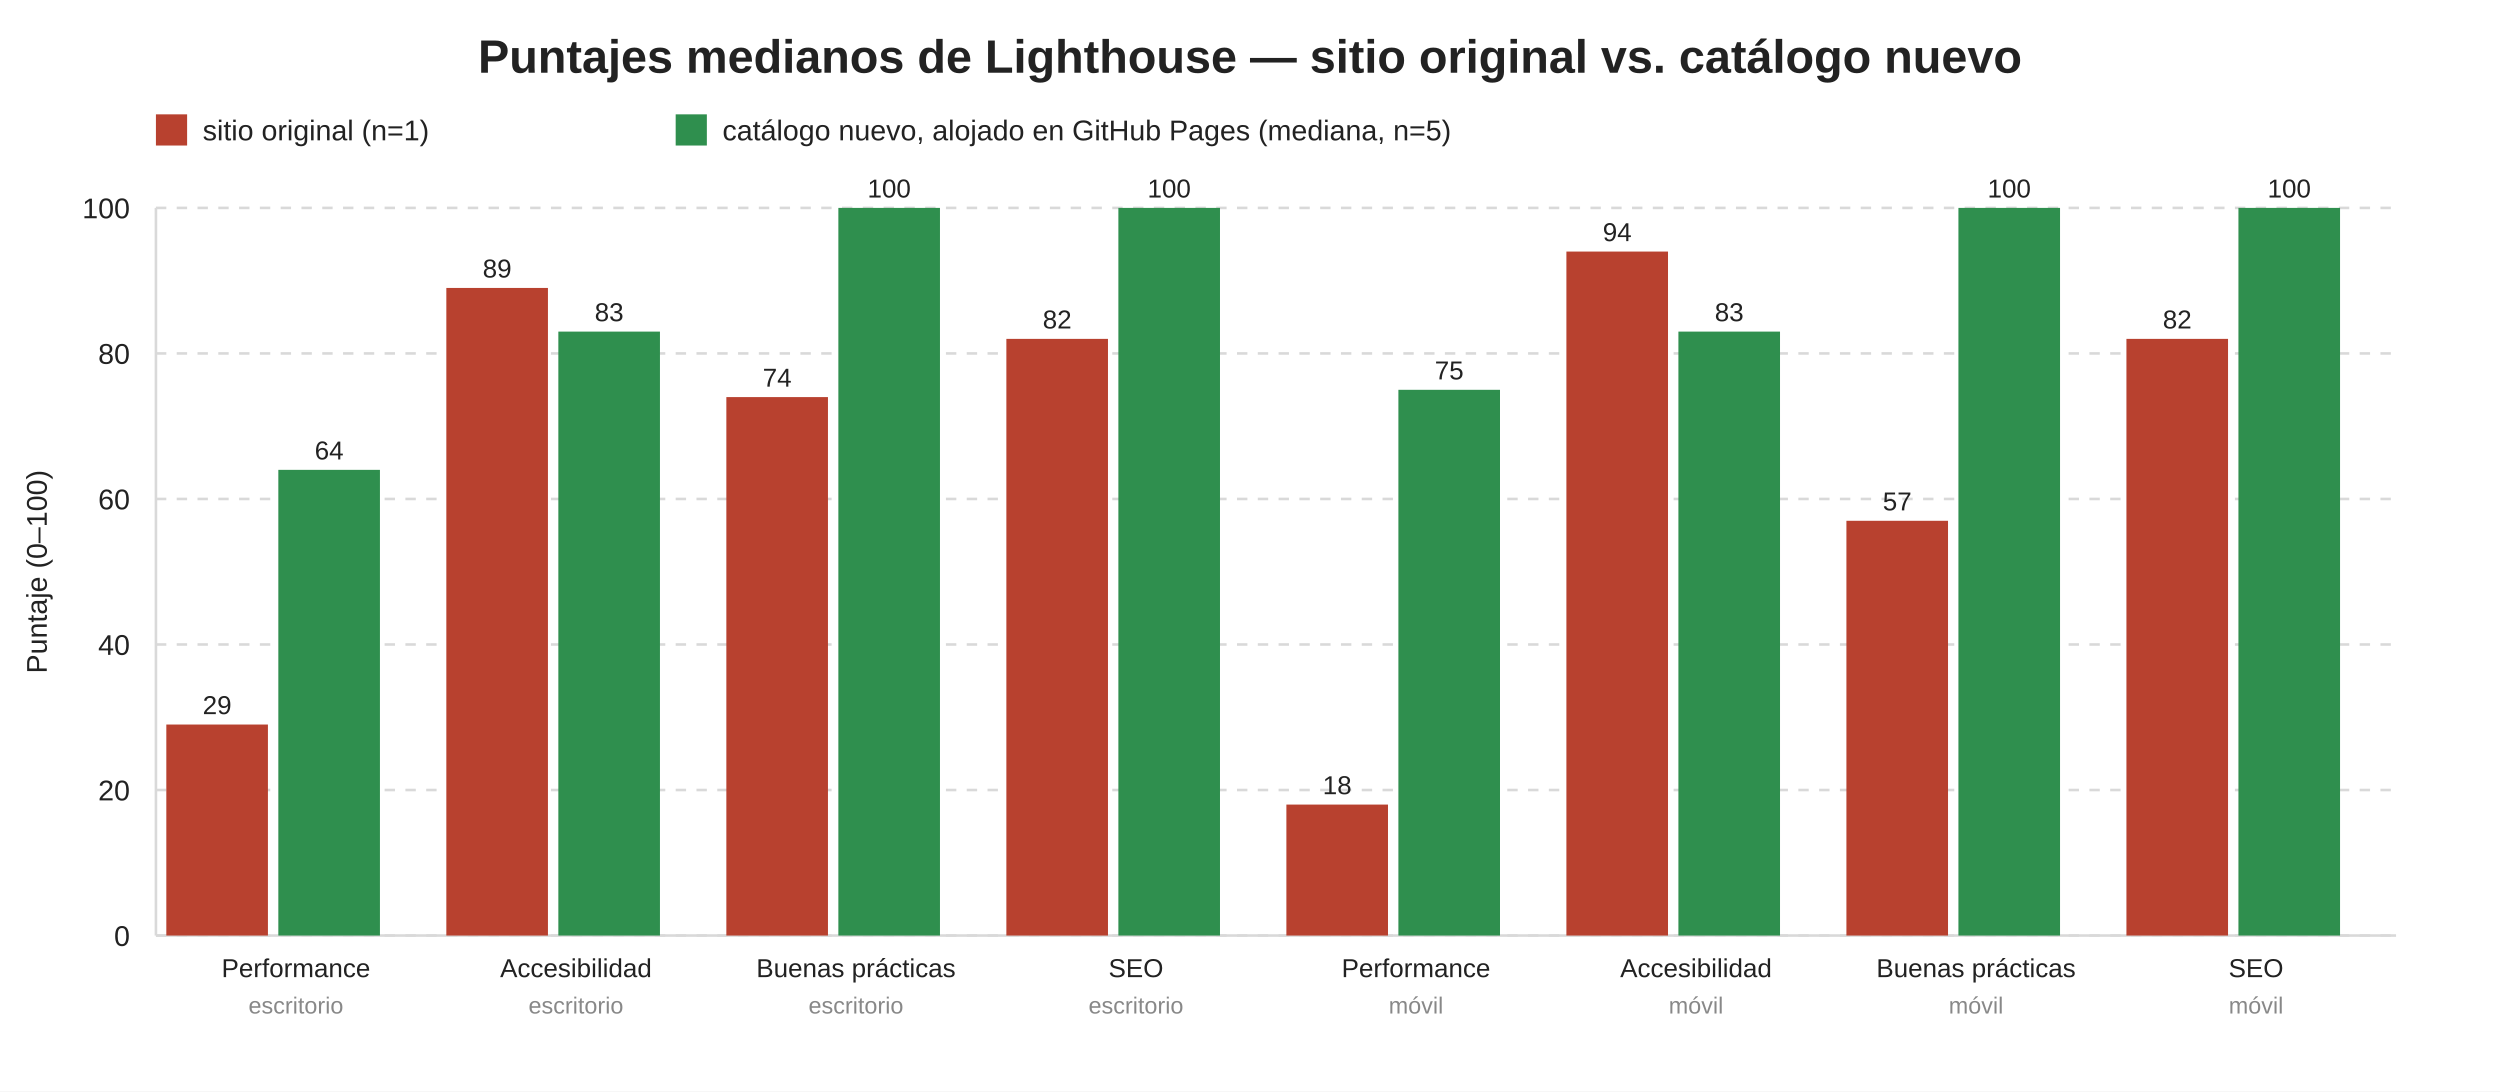
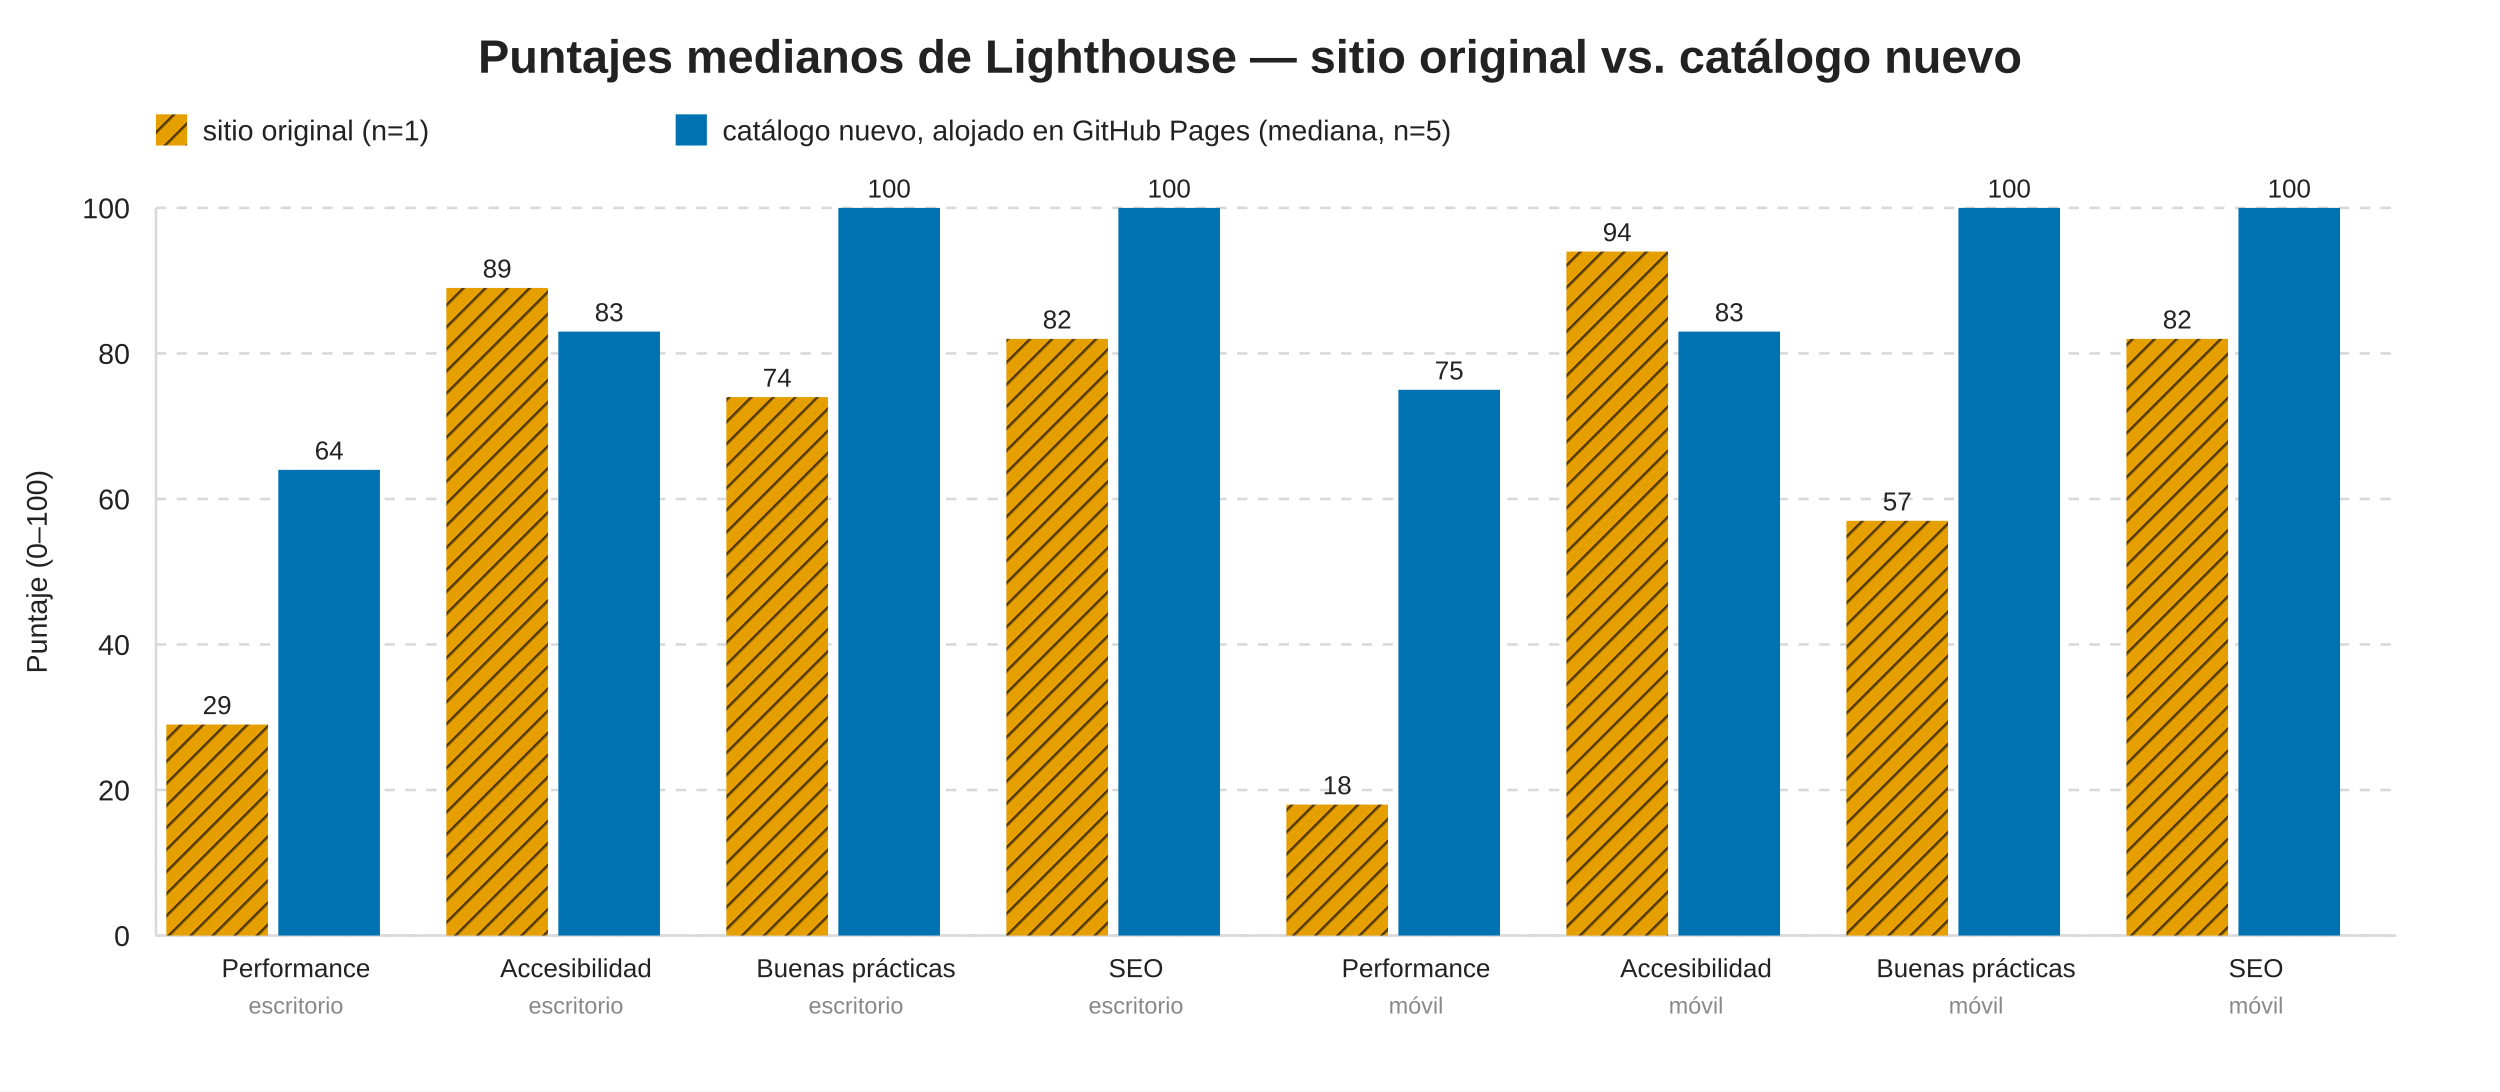
<svg xmlns="http://www.w3.org/2000/svg" width="962" height="420" viewBox="0 0 962 420" font-family="Arial, Helvetica, sans-serif">
  <rect width="962" height="420" fill="#ffffff" />
  <text x="481" y="28" text-anchor="middle" font-size="18" font-weight="bold" fill="#222222">Puntajes medianos de Lighthouse — sitio original vs. catálogo nuevo</text>
+   <defs>
+     <pattern id="hatch-original" width="6" height="6" patternUnits="userSpaceOnUse" patternTransform="rotate(45)">
+       <rect width="6" height="6" fill="#E69F00" />
+       <line x1="0" y1="0" x2="0" y2="6" stroke="#5a3d00" stroke-width="2" />
+     </pattern>
+   </defs>
  <line x1="60" y1="80" x2="60" y2="360" stroke="#d9d9d9" />
  <line x1="60" y1="360" x2="922" y2="360" stroke="#d9d9d9" />
  <line x1="60" y1="360" x2="922" y2="360" stroke="#d9d9d9" stroke-dasharray="4,4" />
  <text x="50" y="364" text-anchor="end" font-size="11" fill="#222222">0</text>
  <line x1="60" y1="304" x2="922" y2="304" stroke="#d9d9d9" stroke-dasharray="4,4" />
  <text x="50" y="308" text-anchor="end" font-size="11" fill="#222222">20</text>
  <line x1="60" y1="248" x2="922" y2="248" stroke="#d9d9d9" stroke-dasharray="4,4" />
  <text x="50" y="252" text-anchor="end" font-size="11" fill="#222222">40</text>
  <line x1="60" y1="192" x2="922" y2="192" stroke="#d9d9d9" stroke-dasharray="4,4" />
  <text x="50" y="196" text-anchor="end" font-size="11" fill="#222222">60</text>
  <line x1="60" y1="136" x2="922" y2="136" stroke="#d9d9d9" stroke-dasharray="4,4" />
  <text x="50" y="140" text-anchor="end" font-size="11" fill="#222222">80</text>
  <line x1="60" y1="80" x2="922" y2="80" stroke="#d9d9d9" stroke-dasharray="4,4" />
  <text x="50" y="84" text-anchor="end" font-size="11" fill="#222222">100</text>
  <text x="18" y="220" text-anchor="middle" font-size="11" fill="#222222" transform="rotate(-90 18 220)">Puntaje (0–100)</text>
-   <rect x="64" y="278.8" width="39.1" height="81.2" fill="#b8412f" />
+   <rect x="64" y="278.8" width="39.1" height="81.2" fill="url(#hatch-original)" />
  <text x="83.55" y="274.8" text-anchor="middle" font-size="10" fill="#222222">29</text>
-   <rect x="107.1" y="180.8" width="39.1" height="179.2" fill="#2f8f4e" />
+   <rect x="107.1" y="180.8" width="39.1" height="179.2" fill="#0072B2" />
  <text x="126.65" y="176.8" text-anchor="middle" font-size="10" fill="#222222">64</text>
  <text x="113.875" y="376" text-anchor="middle" font-size="10" fill="#222222" transform="rotate(0)">Performance</text>
  <text x="113.875" y="390" text-anchor="middle" font-size="9" fill="#888">escritorio</text>
-   <rect x="171.75" y="110.8" width="39.1" height="249.2" fill="#b8412f" />
+   <rect x="171.75" y="110.8" width="39.1" height="249.2" fill="url(#hatch-original)" />
  <text x="191.3" y="106.8" text-anchor="middle" font-size="10" fill="#222222">89</text>
-   <rect x="214.85" y="127.6" width="39.1" height="232.4" fill="#2f8f4e" />
+   <rect x="214.85" y="127.6" width="39.1" height="232.4" fill="#0072B2" />
  <text x="234.4" y="123.6" text-anchor="middle" font-size="10" fill="#222222">83</text>
  <text x="221.625" y="376" text-anchor="middle" font-size="10" fill="#222222" transform="rotate(0)">Accesibilidad</text>
  <text x="221.625" y="390" text-anchor="middle" font-size="9" fill="#888">escritorio</text>
-   <rect x="279.5" y="152.8" width="39.1" height="207.2" fill="#b8412f" />
+   <rect x="279.5" y="152.8" width="39.1" height="207.2" fill="url(#hatch-original)" />
  <text x="299.05" y="148.8" text-anchor="middle" font-size="10" fill="#222222">74</text>
-   <rect x="322.6" y="80" width="39.1" height="280" fill="#2f8f4e" />
+   <rect x="322.6" y="80" width="39.1" height="280" fill="#0072B2" />
  <text x="342.15" y="76" text-anchor="middle" font-size="10" fill="#222222">100</text>
  <text x="329.375" y="376" text-anchor="middle" font-size="10" fill="#222222" transform="rotate(0)">Buenas prácticas</text>
  <text x="329.375" y="390" text-anchor="middle" font-size="9" fill="#888">escritorio</text>
-   <rect x="387.25" y="130.4" width="39.1" height="229.6" fill="#b8412f" />
+   <rect x="387.25" y="130.4" width="39.1" height="229.6" fill="url(#hatch-original)" />
  <text x="406.8" y="126.4" text-anchor="middle" font-size="10" fill="#222222">82</text>
-   <rect x="430.35" y="80" width="39.1" height="280" fill="#2f8f4e" />
+   <rect x="430.35" y="80" width="39.1" height="280" fill="#0072B2" />
  <text x="449.9" y="76" text-anchor="middle" font-size="10" fill="#222222">100</text>
  <text x="437.125" y="376" text-anchor="middle" font-size="10" fill="#222222" transform="rotate(0)">SEO</text>
  <text x="437.125" y="390" text-anchor="middle" font-size="9" fill="#888">escritorio</text>
-   <rect x="495" y="309.6" width="39.1" height="50.4" fill="#b8412f" />
+   <rect x="495" y="309.6" width="39.1" height="50.4" fill="url(#hatch-original)" />
  <text x="514.55" y="305.6" text-anchor="middle" font-size="10" fill="#222222">18</text>
-   <rect x="538.1" y="150" width="39.1" height="210" fill="#2f8f4e" />
+   <rect x="538.1" y="150" width="39.1" height="210" fill="#0072B2" />
  <text x="557.65" y="146" text-anchor="middle" font-size="10" fill="#222222">75</text>
  <text x="544.875" y="376" text-anchor="middle" font-size="10" fill="#222222" transform="rotate(0)">Performance</text>
  <text x="544.875" y="390" text-anchor="middle" font-size="9" fill="#888">móvil</text>
-   <rect x="602.75" y="96.8" width="39.1" height="263.2" fill="#b8412f" />
+   <rect x="602.75" y="96.8" width="39.1" height="263.2" fill="url(#hatch-original)" />
  <text x="622.3" y="92.8" text-anchor="middle" font-size="10" fill="#222222">94</text>
-   <rect x="645.85" y="127.6" width="39.1" height="232.4" fill="#2f8f4e" />
+   <rect x="645.85" y="127.6" width="39.1" height="232.4" fill="#0072B2" />
  <text x="665.4" y="123.6" text-anchor="middle" font-size="10" fill="#222222">83</text>
  <text x="652.625" y="376" text-anchor="middle" font-size="10" fill="#222222" transform="rotate(0)">Accesibilidad</text>
  <text x="652.625" y="390" text-anchor="middle" font-size="9" fill="#888">móvil</text>
-   <rect x="710.5" y="200.4" width="39.1" height="159.6" fill="#b8412f" />
+   <rect x="710.5" y="200.4" width="39.1" height="159.6" fill="url(#hatch-original)" />
  <text x="730.05" y="196.4" text-anchor="middle" font-size="10" fill="#222222">57</text>
-   <rect x="753.6" y="80" width="39.1" height="280" fill="#2f8f4e" />
+   <rect x="753.6" y="80" width="39.1" height="280" fill="#0072B2" />
  <text x="773.15" y="76" text-anchor="middle" font-size="10" fill="#222222">100</text>
  <text x="760.375" y="376" text-anchor="middle" font-size="10" fill="#222222" transform="rotate(0)">Buenas prácticas</text>
  <text x="760.375" y="390" text-anchor="middle" font-size="9" fill="#888">móvil</text>
-   <rect x="818.25" y="130.4" width="39.1" height="229.6" fill="#b8412f" />
+   <rect x="818.25" y="130.4" width="39.1" height="229.6" fill="url(#hatch-original)" />
  <text x="837.8" y="126.4" text-anchor="middle" font-size="10" fill="#222222">82</text>
-   <rect x="861.35" y="80" width="39.1" height="280" fill="#2f8f4e" />
+   <rect x="861.35" y="80" width="39.1" height="280" fill="#0072B2" />
  <text x="880.9" y="76" text-anchor="middle" font-size="10" fill="#222222">100</text>
  <text x="868.125" y="376" text-anchor="middle" font-size="10" fill="#222222" transform="rotate(0)">SEO</text>
  <text x="868.125" y="390" text-anchor="middle" font-size="9" fill="#888">móvil</text>
-   <rect x="60" y="44" width="12" height="12" fill="#b8412f" />
+   <rect x="60" y="44" width="12" height="12" fill="url(#hatch-original)" />
  <text x="78" y="54" font-size="11" fill="#222222">sitio original (n=1)</text>
-   <rect x="260" y="44" width="12" height="12" fill="#2f8f4e" />
+   <rect x="260" y="44" width="12" height="12" fill="#0072B2" />
  <text x="278" y="54" font-size="11" fill="#222222">catálogo nuevo, alojado en GitHub Pages (mediana, n=5)</text>
</svg>
